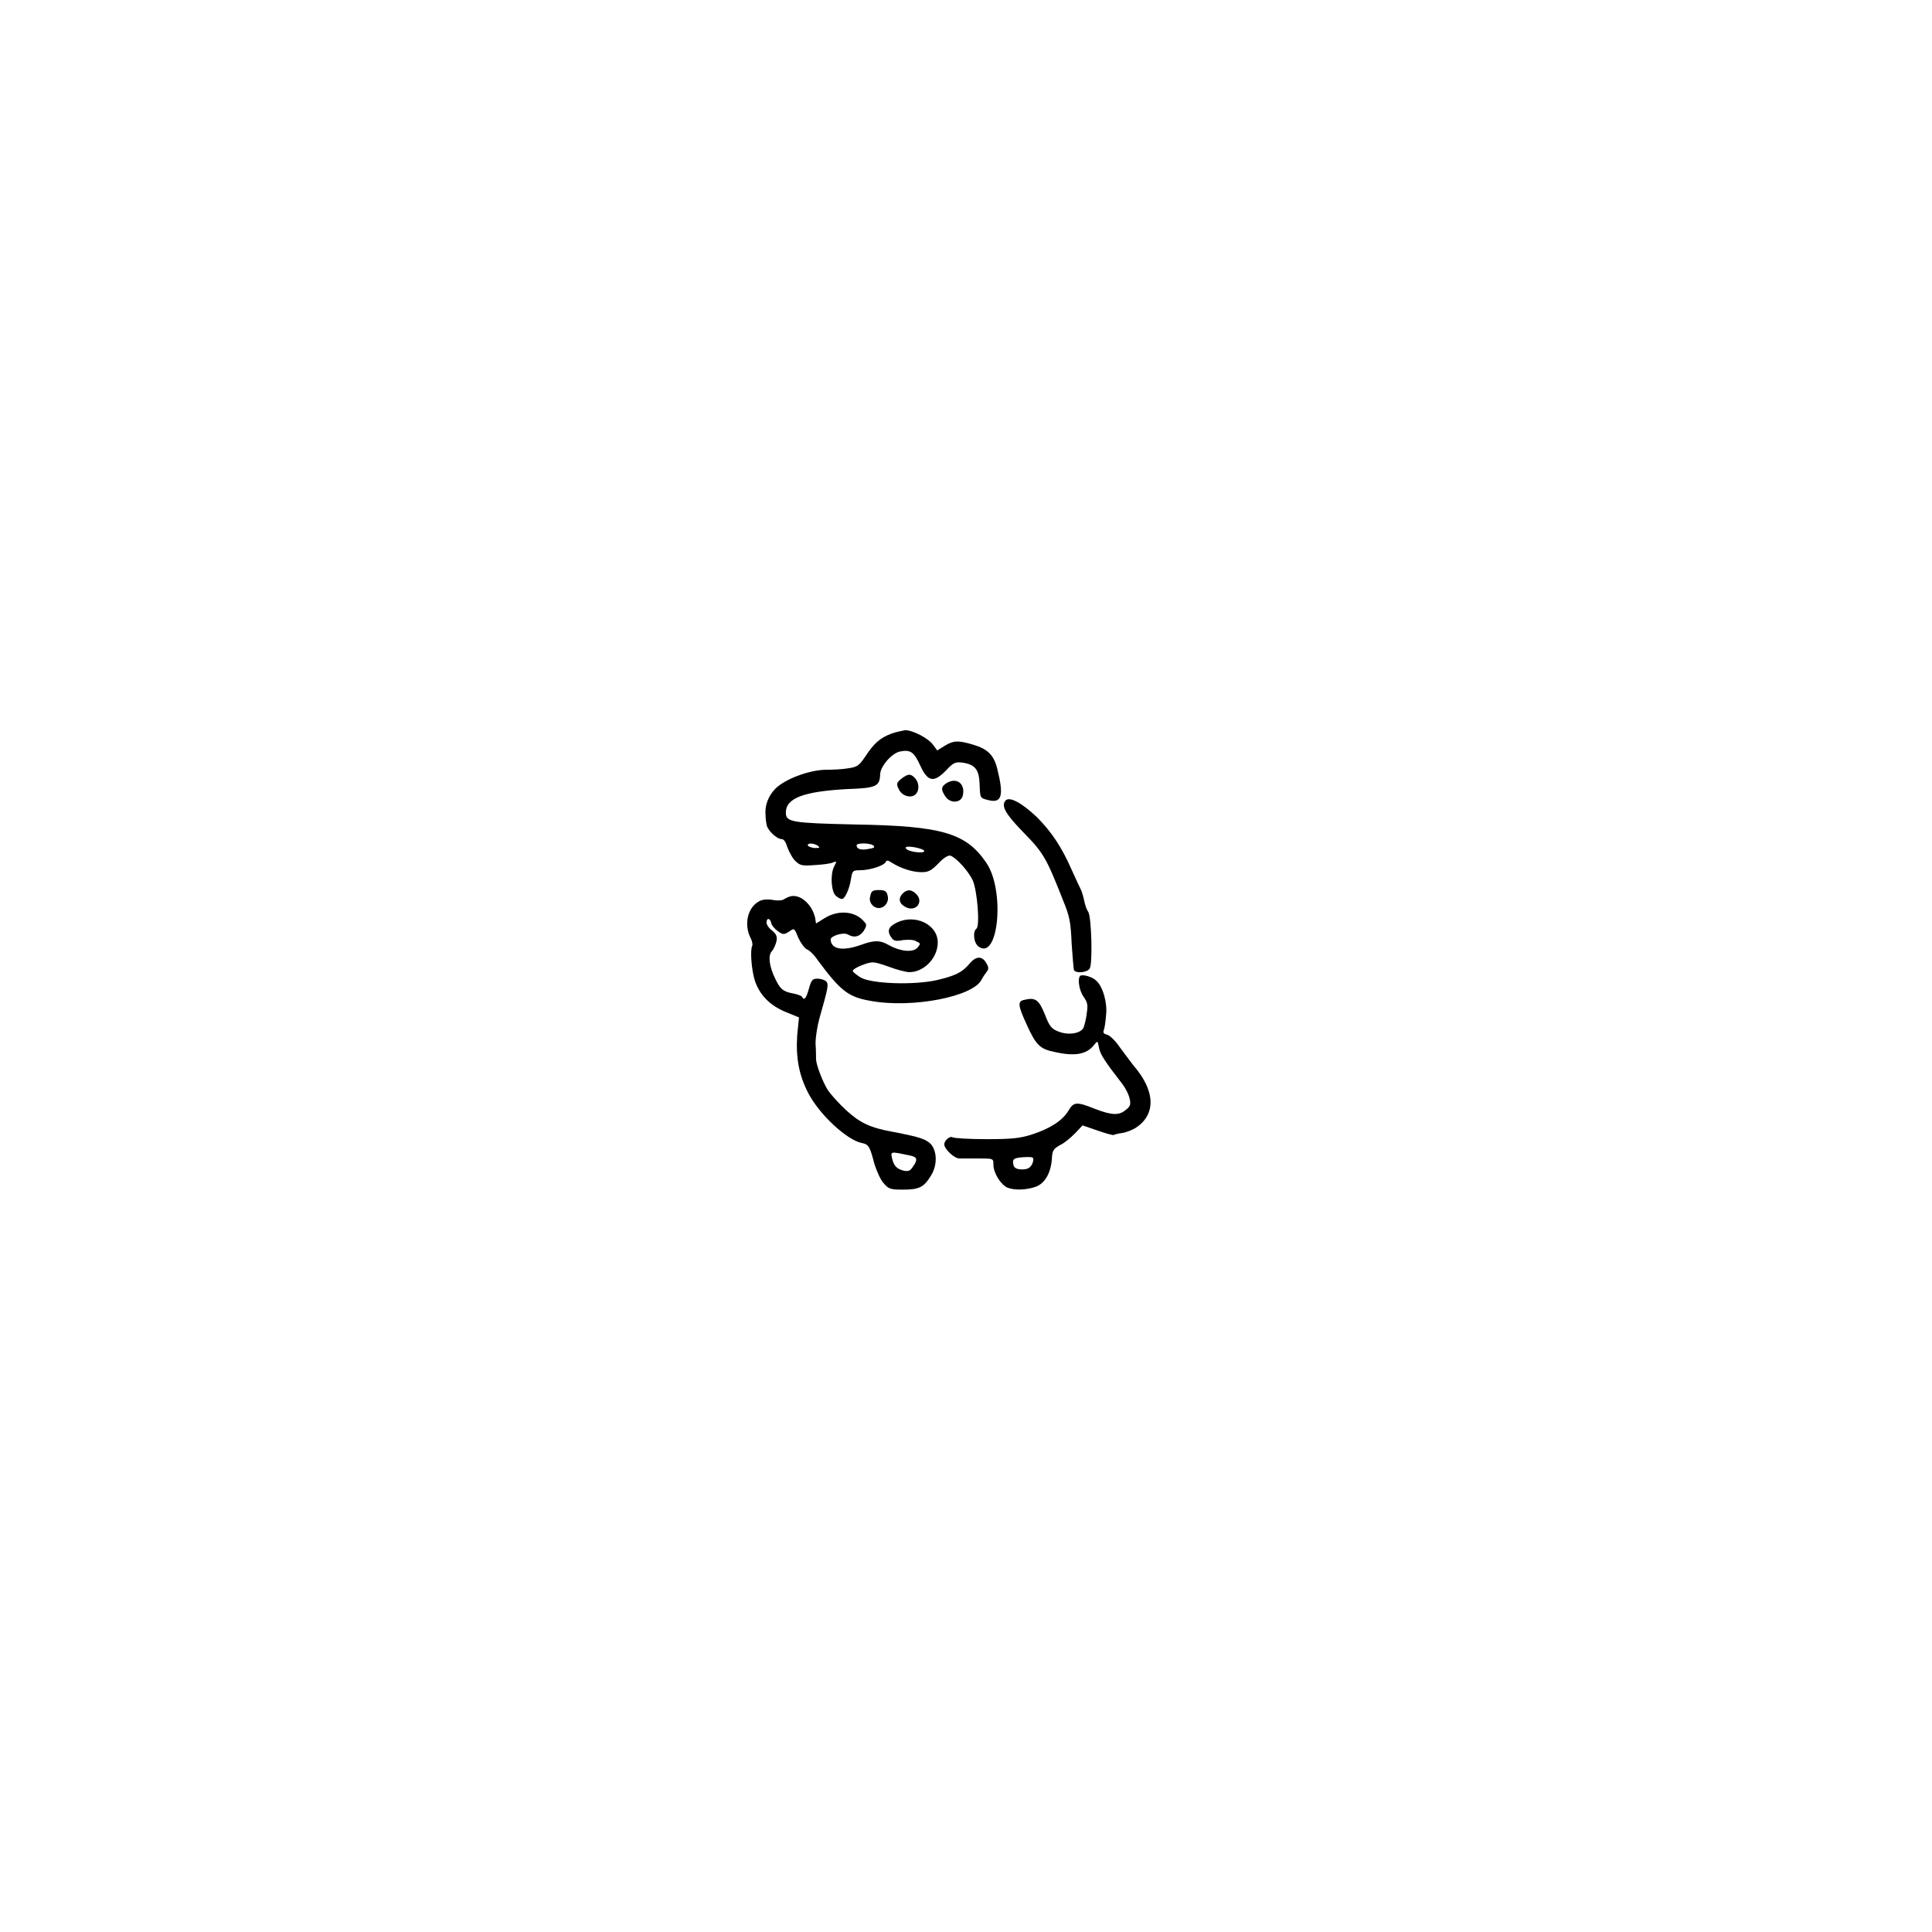
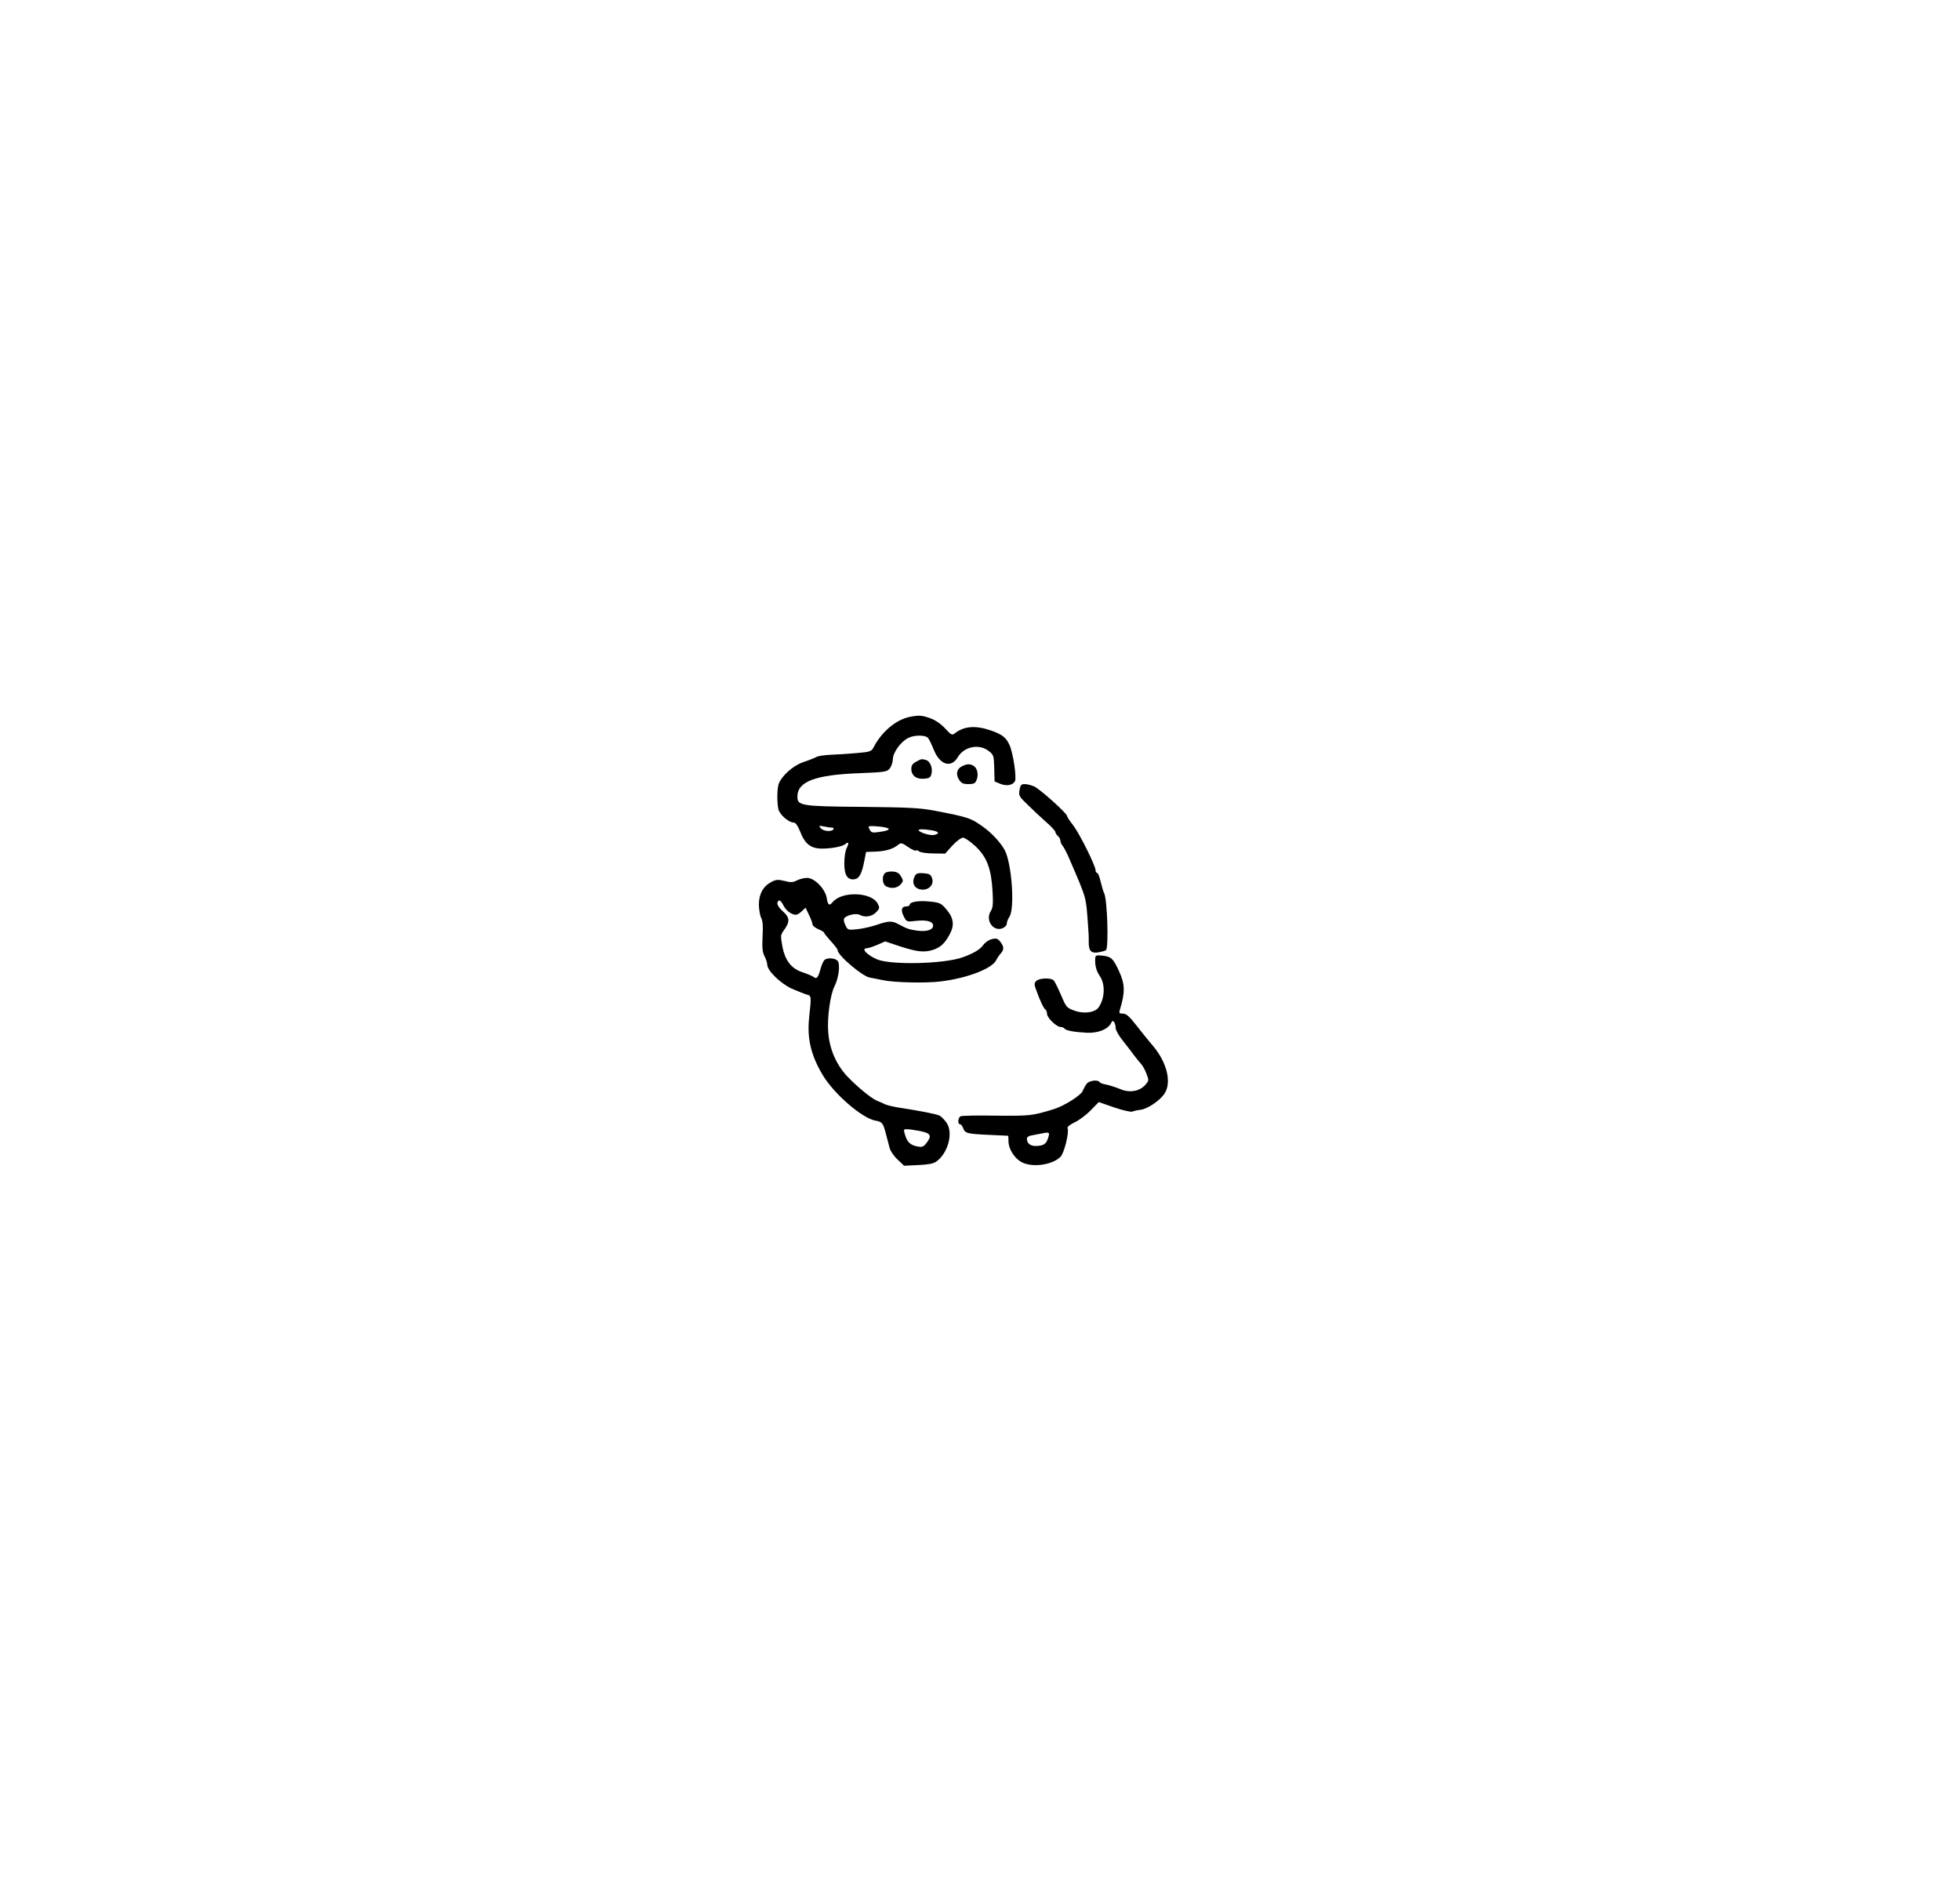
- <svg xmlns="http://www.w3.org/2000/svg" width="16px" height="16px" viewBox="0 0 16 16" version="1.1">
-   <g id="surface1">
-     <path style=" stroke:none;fill-rule:nonzero;fill:rgb(0%,0%,0%);fill-opacity:1;" d="M 7.387 6.074 C 7.289 6.109 7.238 6.156 7.168 6.262 C 7.113 6.344 7.098 6.352 7.023 6.363 C 6.98 6.371 6.891 6.375 6.832 6.375 C 6.695 6.379 6.5 6.453 6.422 6.531 C 6.363 6.59 6.332 6.672 6.34 6.75 C 6.34 6.773 6.344 6.809 6.348 6.824 C 6.348 6.867 6.43 6.949 6.473 6.949 C 6.492 6.949 6.508 6.973 6.523 7.023 C 6.539 7.062 6.566 7.113 6.59 7.133 C 6.625 7.168 6.645 7.172 6.75 7.164 C 6.816 7.16 6.883 7.152 6.902 7.141 C 6.93 7.129 6.93 7.133 6.906 7.18 C 6.875 7.246 6.883 7.391 6.926 7.422 C 6.941 7.434 6.961 7.445 6.973 7.445 C 6.996 7.445 7.035 7.363 7.047 7.281 C 7.059 7.211 7.062 7.207 7.121 7.207 C 7.207 7.207 7.324 7.168 7.336 7.137 C 7.344 7.121 7.355 7.125 7.391 7.148 C 7.461 7.191 7.555 7.223 7.633 7.223 C 7.688 7.223 7.711 7.211 7.77 7.152 C 7.816 7.102 7.852 7.082 7.871 7.086 C 7.922 7.105 8.02 7.215 8.055 7.289 C 8.094 7.375 8.117 7.672 8.086 7.691 C 8.055 7.715 8.062 7.809 8.105 7.84 C 8.27 7.957 8.324 7.371 8.168 7.145 C 8 6.898 7.801 6.84 7.082 6.828 C 6.559 6.816 6.508 6.809 6.508 6.73 C 6.508 6.609 6.656 6.555 7.012 6.535 C 7.258 6.527 7.285 6.512 7.289 6.414 C 7.289 6.348 7.387 6.234 7.457 6.223 C 7.539 6.207 7.57 6.227 7.621 6.34 C 7.684 6.477 7.734 6.484 7.836 6.379 C 7.898 6.312 7.914 6.309 7.973 6.316 C 8.078 6.332 8.109 6.375 8.113 6.5 C 8.117 6.609 8.117 6.609 8.18 6.625 C 8.297 6.656 8.316 6.594 8.258 6.363 C 8.23 6.254 8.18 6.203 8.062 6.168 C 7.934 6.129 7.895 6.133 7.824 6.176 L 7.762 6.215 L 7.727 6.168 C 7.688 6.113 7.559 6.047 7.496 6.047 C 7.473 6.051 7.422 6.062 7.387 6.074 Z M 6.773 7.004 C 6.793 7.02 6.789 7.023 6.75 7.023 C 6.727 7.023 6.699 7.012 6.691 7.004 C 6.68 6.98 6.738 6.98 6.773 7.004 Z M 7.23 7 C 7.25 7.016 7.242 7.023 7.191 7.031 C 7.129 7.043 7.094 7.031 7.094 7 C 7.094 6.98 7.199 6.98 7.23 7 Z M 7.652 7.043 C 7.66 7.051 7.648 7.059 7.625 7.059 C 7.559 7.059 7.5 7.039 7.5 7.02 C 7.5 7 7.625 7.02 7.652 7.043 Z M 7.652 7.043 " />
-     <path style=" stroke:none;fill-rule:nonzero;fill:rgb(0%,0%,0%);fill-opacity:1;" d="M 7.465 6.449 C 7.426 6.48 7.422 6.492 7.441 6.531 C 7.465 6.59 7.539 6.613 7.578 6.582 C 7.617 6.551 7.613 6.48 7.578 6.445 C 7.543 6.406 7.52 6.406 7.465 6.449 Z M 7.465 6.449 " />
-     <path style=" stroke:none;fill-rule:nonzero;fill:rgb(0%,0%,0%);fill-opacity:1;" d="M 7.848 6.48 C 7.793 6.512 7.789 6.535 7.828 6.594 C 7.867 6.656 7.957 6.652 7.973 6.59 C 7.996 6.496 7.93 6.438 7.848 6.48 Z M 7.848 6.48 " />
-     <path style=" stroke:none;fill-rule:nonzero;fill:rgb(0%,0%,0%);fill-opacity:1;" d="M 8.328 6.629 C 8.289 6.672 8.324 6.738 8.473 6.891 C 8.641 7.062 8.664 7.102 8.801 7.449 C 8.859 7.59 8.867 7.633 8.875 7.816 C 8.883 7.93 8.891 8.031 8.895 8.035 C 8.91 8.062 9 8.055 9.023 8.023 C 9.051 7.992 9.039 7.586 9.012 7.551 C 9 7.535 8.988 7.5 8.98 7.465 C 8.973 7.43 8.961 7.387 8.953 7.371 C 8.945 7.355 8.91 7.281 8.875 7.203 C 8.793 7.016 8.707 6.887 8.586 6.766 C 8.465 6.652 8.363 6.594 8.328 6.629 Z M 8.328 6.629 " />
-     <path style=" stroke:none;fill-rule:nonzero;fill:rgb(0%,0%,0%);fill-opacity:1;" d="M 7.207 7.422 C 7.191 7.469 7.23 7.52 7.277 7.52 C 7.328 7.52 7.363 7.469 7.352 7.422 C 7.344 7.379 7.328 7.371 7.277 7.371 C 7.227 7.371 7.215 7.379 7.207 7.422 Z M 7.207 7.422 " />
-     <path style=" stroke:none;fill-rule:nonzero;fill:rgb(0%,0%,0%);fill-opacity:1;" d="M 7.473 7.402 C 7.438 7.441 7.445 7.484 7.5 7.512 C 7.582 7.555 7.652 7.473 7.59 7.406 C 7.547 7.363 7.512 7.363 7.473 7.402 Z M 7.473 7.402 " />
-     <path style=" stroke:none;fill-rule:nonzero;fill:rgb(0%,0%,0%);fill-opacity:1;" d="M 6.551 7.422 C 6.531 7.426 6.508 7.438 6.496 7.445 C 6.484 7.457 6.441 7.461 6.402 7.453 C 6.352 7.445 6.312 7.449 6.285 7.465 C 6.191 7.516 6.16 7.656 6.215 7.766 C 6.23 7.793 6.234 7.824 6.23 7.832 C 6.211 7.867 6.223 8.027 6.25 8.117 C 6.289 8.238 6.375 8.328 6.512 8.383 L 6.617 8.426 L 6.602 8.574 C 6.59 8.762 6.617 8.906 6.695 9.055 C 6.789 9.234 7.012 9.438 7.133 9.465 C 7.195 9.477 7.203 9.492 7.242 9.641 C 7.262 9.703 7.293 9.773 7.32 9.801 C 7.359 9.848 7.379 9.852 7.48 9.852 C 7.613 9.852 7.652 9.832 7.711 9.734 C 7.762 9.652 7.762 9.539 7.711 9.477 C 7.668 9.434 7.625 9.418 7.402 9.375 C 7.207 9.34 7.125 9.301 7.008 9.195 C 6.949 9.141 6.879 9.062 6.855 9.027 C 6.812 8.957 6.758 8.816 6.758 8.77 C 6.758 8.754 6.758 8.695 6.754 8.641 C 6.754 8.586 6.77 8.492 6.785 8.438 C 6.859 8.176 6.863 8.156 6.844 8.129 C 6.832 8.117 6.801 8.105 6.77 8.105 C 6.727 8.105 6.719 8.117 6.699 8.188 C 6.676 8.27 6.66 8.289 6.641 8.254 C 6.637 8.246 6.602 8.234 6.566 8.227 C 6.484 8.211 6.461 8.191 6.422 8.109 C 6.371 8.008 6.359 7.914 6.391 7.879 C 6.406 7.863 6.422 7.828 6.43 7.797 C 6.438 7.754 6.43 7.738 6.395 7.707 C 6.367 7.688 6.348 7.656 6.348 7.641 C 6.348 7.598 6.379 7.602 6.387 7.645 C 6.391 7.664 6.418 7.695 6.441 7.711 C 6.484 7.742 6.492 7.742 6.535 7.715 C 6.578 7.684 6.578 7.684 6.613 7.77 C 6.633 7.812 6.664 7.855 6.684 7.863 C 6.699 7.867 6.742 7.906 6.773 7.953 C 6.961 8.207 7.027 8.258 7.211 8.289 C 7.555 8.352 8.059 8.254 8.129 8.113 C 8.141 8.09 8.16 8.062 8.172 8.047 C 8.191 8.023 8.188 8.008 8.164 7.969 C 8.129 7.914 8.078 7.918 8.023 7.988 C 7.965 8.055 7.906 8.082 7.758 8.117 C 7.566 8.16 7.215 8.148 7.125 8.094 C 7.094 8.074 7.066 8.051 7.062 8.043 C 7.059 8.031 7.098 8.008 7.141 7.992 C 7.227 7.961 7.23 7.961 7.355 8.004 C 7.426 8.031 7.504 8.051 7.531 8.051 C 7.652 8.051 7.766 7.934 7.766 7.805 C 7.766 7.656 7.578 7.566 7.426 7.641 C 7.355 7.676 7.344 7.711 7.383 7.766 C 7.402 7.793 7.422 7.797 7.48 7.785 C 7.523 7.781 7.57 7.781 7.59 7.797 C 7.625 7.812 7.625 7.816 7.598 7.848 C 7.562 7.891 7.453 7.879 7.363 7.828 C 7.289 7.785 7.242 7.785 7.133 7.824 C 6.98 7.879 6.883 7.863 6.879 7.781 C 6.879 7.75 6.984 7.719 7.02 7.738 C 7.074 7.77 7.117 7.758 7.152 7.711 C 7.176 7.672 7.18 7.656 7.16 7.637 C 7.09 7.547 6.949 7.531 6.832 7.602 L 6.758 7.648 L 6.75 7.598 C 6.723 7.488 6.629 7.406 6.551 7.422 Z M 7.539 9.57 C 7.598 9.582 7.602 9.605 7.559 9.664 C 7.539 9.695 7.523 9.703 7.484 9.695 C 7.426 9.68 7.402 9.656 7.387 9.59 C 7.375 9.535 7.375 9.535 7.539 9.57 Z M 7.539 9.57 " />
-     <path style=" stroke:none;fill-rule:nonzero;fill:rgb(0%,0%,0%);fill-opacity:1;" d="M 8.945 8.082 C 8.922 8.109 8.938 8.203 8.973 8.254 C 9.004 8.297 9.012 8.32 9 8.391 C 8.996 8.438 8.98 8.492 8.973 8.512 C 8.945 8.562 8.844 8.574 8.766 8.543 C 8.707 8.52 8.691 8.5 8.652 8.398 C 8.602 8.277 8.574 8.258 8.48 8.281 C 8.426 8.293 8.43 8.328 8.504 8.488 C 8.578 8.652 8.613 8.688 8.73 8.711 C 8.898 8.75 9 8.734 9.062 8.652 C 9.09 8.617 9.09 8.617 9.102 8.68 C 9.113 8.734 9.152 8.793 9.297 8.98 C 9.324 9.016 9.348 9.066 9.355 9.098 C 9.367 9.148 9.359 9.164 9.324 9.191 C 9.27 9.238 9.211 9.238 9.07 9.184 C 8.914 9.121 8.891 9.125 8.848 9.199 C 8.801 9.277 8.703 9.344 8.547 9.395 C 8.449 9.426 8.387 9.434 8.168 9.434 C 8.023 9.434 7.898 9.426 7.887 9.418 C 7.867 9.406 7.82 9.445 7.82 9.477 C 7.82 9.516 7.906 9.598 7.949 9.594 C 7.969 9.594 8.039 9.594 8.109 9.594 C 8.227 9.594 8.227 9.594 8.227 9.645 C 8.227 9.715 8.289 9.812 8.344 9.836 C 8.402 9.859 8.504 9.855 8.578 9.828 C 8.652 9.801 8.703 9.715 8.711 9.598 C 8.715 9.527 8.723 9.516 8.777 9.484 C 8.812 9.469 8.867 9.422 8.902 9.387 L 8.965 9.32 L 9.09 9.363 C 9.16 9.387 9.223 9.406 9.227 9.398 C 9.23 9.395 9.262 9.387 9.293 9.383 C 9.324 9.379 9.375 9.359 9.406 9.34 C 9.574 9.23 9.57 9.035 9.387 8.824 C 9.359 8.789 9.309 8.719 9.273 8.672 C 9.242 8.625 9.195 8.578 9.172 8.57 C 9.141 8.562 9.133 8.555 9.141 8.531 C 9.148 8.516 9.156 8.461 9.16 8.406 C 9.172 8.305 9.133 8.168 9.078 8.121 C 9.047 8.09 8.965 8.066 8.945 8.082 Z M 8.555 9.621 C 8.539 9.672 8.512 9.688 8.449 9.684 C 8.41 9.68 8.395 9.668 8.391 9.637 C 8.383 9.594 8.402 9.586 8.508 9.582 C 8.559 9.582 8.562 9.586 8.555 9.621 Z M 8.555 9.621 " />
+ <svg xmlns="http://www.w3.org/2000/svg" version="1.0" width="1170pt" height="1129pt" viewBox="0 0 1170 1129" preserveAspectRatio="xMidYMid meet">
+   <g transform="translate(0,1129) scale(0.1,-0.1)" fill="#000000" stroke="none">
+     <path d="M5430 7011 c-82 -17 -167 -89 -215 -181 -13 -25 -20 -28 -102 -35 -48 -4 -118 -9 -154 -10 -37 -2 -75 -7 -85 -13 -11 -6 -46 -20 -79 -31 -61 -21 -127 -80 -146 -128 -10 -26 -12 -106 -3 -151 7 -34 62 -82 94 -82 9 0 23 -20 35 -50 29 -76 63 -104 128 -105 55 -1 125 12 142 26 19 18 25 8 10 -21 -9 -17 -15 -55 -15 -93 0 -71 19 -101 61 -95 28 4 44 34 58 108 l11 55 57 2 c59 2 106 16 135 41 16 13 22 12 58 -13 22 -15 43 -25 47 -22 3 4 12 2 20 -5 8 -6 46 -12 85 -12 l70 -1 43 48 c25 27 52 47 64 47 11 0 45 -24 75 -52 68 -65 93 -133 101 -268 4 -75 2 -98 -10 -117 -35 -53 12 -125 68 -104 16 6 27 18 27 29 0 9 7 27 15 39 34 48 15 317 -27 398 -23 43 -73 98 -124 136 -77 56 -91 61 -294 100 -89 17 -155 20 -430 23 -369 3 -390 7 -390 61 0 90 105 130 369 140 152 6 166 8 182 28 10 12 18 37 19 56 0 39 47 104 91 126 36 19 103 19 119 0 7 -8 22 -40 35 -72 36 -89 103 -109 142 -43 38 65 129 83 187 36 27 -21 29 -28 31 -101 l2 -79 33 -14 c39 -16 76 -9 89 16 10 20 -10 162 -32 213 -20 46 -43 65 -112 89 -93 32 -161 26 -217 -18 -14 -12 -21 -8 -56 30 -25 27 -58 50 -89 61 -51 18 -67 19 -123 8z m-463 -661 c8 0 11 -4 8 -10 -10 -16 -61 -12 -76 7 -13 15 -11 16 20 10 18 -4 40 -7 48 -7z m318 1 c37 -8 22 -19 -38 -27 -39 -6 -46 -4 -56 15 -11 20 -9 21 26 20 21 -1 52 -4 68 -8z m278 -17 c41 -7 48 -19 16 -27 -21 -6 -76 9 -93 24 -12 11 22 12 77 3z" />
+     <path d="M5468 6743 c-20 -10 -28 -22 -28 -42 0 -40 30 -63 76 -59 31 2 39 8 44 28 9 35 -7 77 -33 84 -27 7 -26 7 -59 -11z" />
+     <path d="M5742 6716 c-31 -15 -38 -48 -17 -80 14 -21 25 -26 56 -26 33 0 41 4 49 26 13 32 3 72 -20 84 -22 12 -38 11 -68 -4z" />
+     <path d="M6086 6575 c-6 -33 -3 -39 47 -87 29 -29 79 -75 110 -103 32 -27 57 -55 57 -61 0 -6 7 -17 15 -24 8 -7 15 -19 15 -28 0 -8 6 -23 14 -31 7 -9 25 -43 39 -76 107 -249 99 -223 112 -400 3 -33 5 -77 4 -98 0 -54 15 -69 60 -61 20 4 39 9 43 13 17 15 8 304 -11 340 -5 9 -14 40 -21 69 -6 28 -16 52 -21 52 -5 0 -9 7 -9 15 0 27 -95 218 -133 268 -21 26 -37 51 -37 56 0 16 -164 163 -197 177 -18 8 -43 14 -57 14 -19 0 -25 -6 -30 -35z" />
+     <path d="M5282 6078 c-19 -19 -15 -66 7 -78 31 -16 66 -12 87 11 17 19 17 23 3 47 -11 20 -24 28 -49 30 -19 2 -41 -3 -48 -10z" />
+     <path d="M5461 6061 c-23 -43 0 -81 48 -81 40 0 67 33 55 68 -8 23 -16 27 -51 30 -33 2 -44 -1 -52 -17z" />
+     <path d="M4757 6035 c-24 -12 -37 -13 -74 -3 -39 9 -50 9 -80 -7 -49 -27 -73 -72 -73 -136 1 -30 7 -65 14 -78 9 -17 12 -49 8 -111 -3 -67 -1 -93 12 -118 9 -17 16 -40 16 -50 0 -35 79 -112 146 -143 35 -15 75 -31 89 -35 29 -7 29 -9 15 -138 -13 -125 11 -226 82 -344 68 -113 236 -258 315 -271 39 -7 45 -14 62 -81 7 -25 16 -61 21 -80 5 -20 26 -51 48 -71 l39 -37 82 4 c54 2 91 8 107 19 72 47 107 174 64 234 -12 17 -30 36 -41 42 -18 9 -107 27 -249 49 -30 5 -63 13 -75 18 -11 5 -34 16 -52 23 -36 16 -119 85 -176 145 -66 71 -106 164 -113 264 -7 85 12 223 37 272 26 51 36 132 19 153 -13 16 -57 20 -76 7 -7 -4 -18 -27 -25 -52 -15 -55 -24 -66 -41 -52 -8 6 -38 19 -68 29 -68 22 -106 73 -121 162 -10 54 -9 62 10 88 37 51 36 75 -3 111 -36 32 -45 55 -26 67 5 3 17 -9 26 -28 15 -32 49 -57 76 -57 7 0 22 9 34 21 l23 21 20 -43 c12 -23 21 -49 21 -56 0 -8 16 -21 35 -29 19 -8 35 -18 35 -22 0 -4 18 -26 40 -50 22 -24 40 -47 40 -53 0 -31 149 -158 193 -164 12 -2 47 -9 77 -15 64 -15 258 -19 345 -8 157 19 306 76 331 126 6 12 18 30 27 40 22 24 21 41 -2 71 -15 19 -23 22 -49 16 -18 -4 -41 -19 -53 -36 -18 -26 -60 -51 -123 -73 -112 -40 -429 -47 -511 -12 -60 26 -97 66 -61 66 8 0 36 9 62 20 l48 21 93 -31 c100 -32 141 -36 194 -19 44 15 69 38 98 92 30 55 24 99 -22 152 -29 34 -38 38 -98 44 -66 7 -119 -2 -119 -20 0 -5 -9 -9 -20 -9 -29 0 -34 -23 -15 -60 17 -33 17 -33 77 -26 62 6 98 -4 98 -29 0 -25 -38 -37 -93 -30 -52 8 -58 9 -114 39 -40 21 -57 20 -129 -4 -32 -11 -84 -23 -116 -26 -55 -6 -57 -6 -71 23 -9 16 -12 35 -8 41 12 19 71 33 92 22 32 -18 74 -11 99 15 22 23 22 27 9 52 -37 69 -213 75 -268 9 -21 -25 -29 -19 -36 24 -9 55 -73 120 -117 120 -18 0 -46 -7 -61 -15z m736 -1496 c64 -13 71 -28 37 -72 -17 -22 -26 -25 -53 -20 -42 8 -61 25 -74 68 -10 33 -10 35 11 35 13 0 48 -5 79 -11z" />
+     <path d="M6538 5573 c-3 -43 5 -77 28 -110 33 -49 29 -135 -9 -187 -22 -30 -89 -39 -144 -18 -45 16 -49 21 -79 92 -18 41 -37 81 -44 88 -15 17 -85 15 -104 -3 -13 -13 -13 -20 -1 -53 24 -67 45 -111 55 -117 5 -3 10 -15 10 -26 0 -24 57 -79 82 -79 9 0 19 -4 22 -9 8 -12 57 -21 131 -25 67 -4 126 19 146 55 9 17 13 19 20 8 5 -8 9 -24 9 -36 0 -12 19 -46 43 -75 23 -29 54 -69 69 -90 15 -20 34 -42 41 -50 7 -7 21 -32 30 -55 16 -41 16 -43 -6 -68 -34 -39 -95 -50 -151 -25 -25 10 -61 22 -81 26 -19 3 -38 10 -41 15 -9 16 -60 10 -76 -8 -8 -10 -19 -30 -25 -45 -12 -27 -112 -90 -175 -109 -126 -39 -143 -40 -343 -38 -110 2 -206 0 -212 -4 -15 -10 -17 -47 -3 -47 6 0 15 -11 20 -25 11 -30 26 -33 160 -39 58 -3 106 -5 108 -5 1 -1 2 -15 2 -32 0 -51 42 -112 90 -131 67 -27 178 -8 222 39 21 23 51 144 41 169 -3 8 13 21 42 35 26 12 69 44 96 72 l48 49 92 -32 c50 -17 98 -28 108 -25 9 4 31 9 50 11 40 5 112 53 140 93 48 67 18 192 -72 295 -20 23 -61 74 -92 114 -44 56 -62 72 -82 72 -22 0 -24 3 -18 23 32 105 31 152 -5 230 -35 77 -47 87 -99 93 -34 4 -41 2 -43 -13z m-282 -1077 c-11 -35 -28 -46 -76 -46 -30 0 -50 17 -50 42 0 12 11 19 38 23 20 4 44 8 52 10 45 9 48 7 36 -29z" />
  </g>
</svg>
